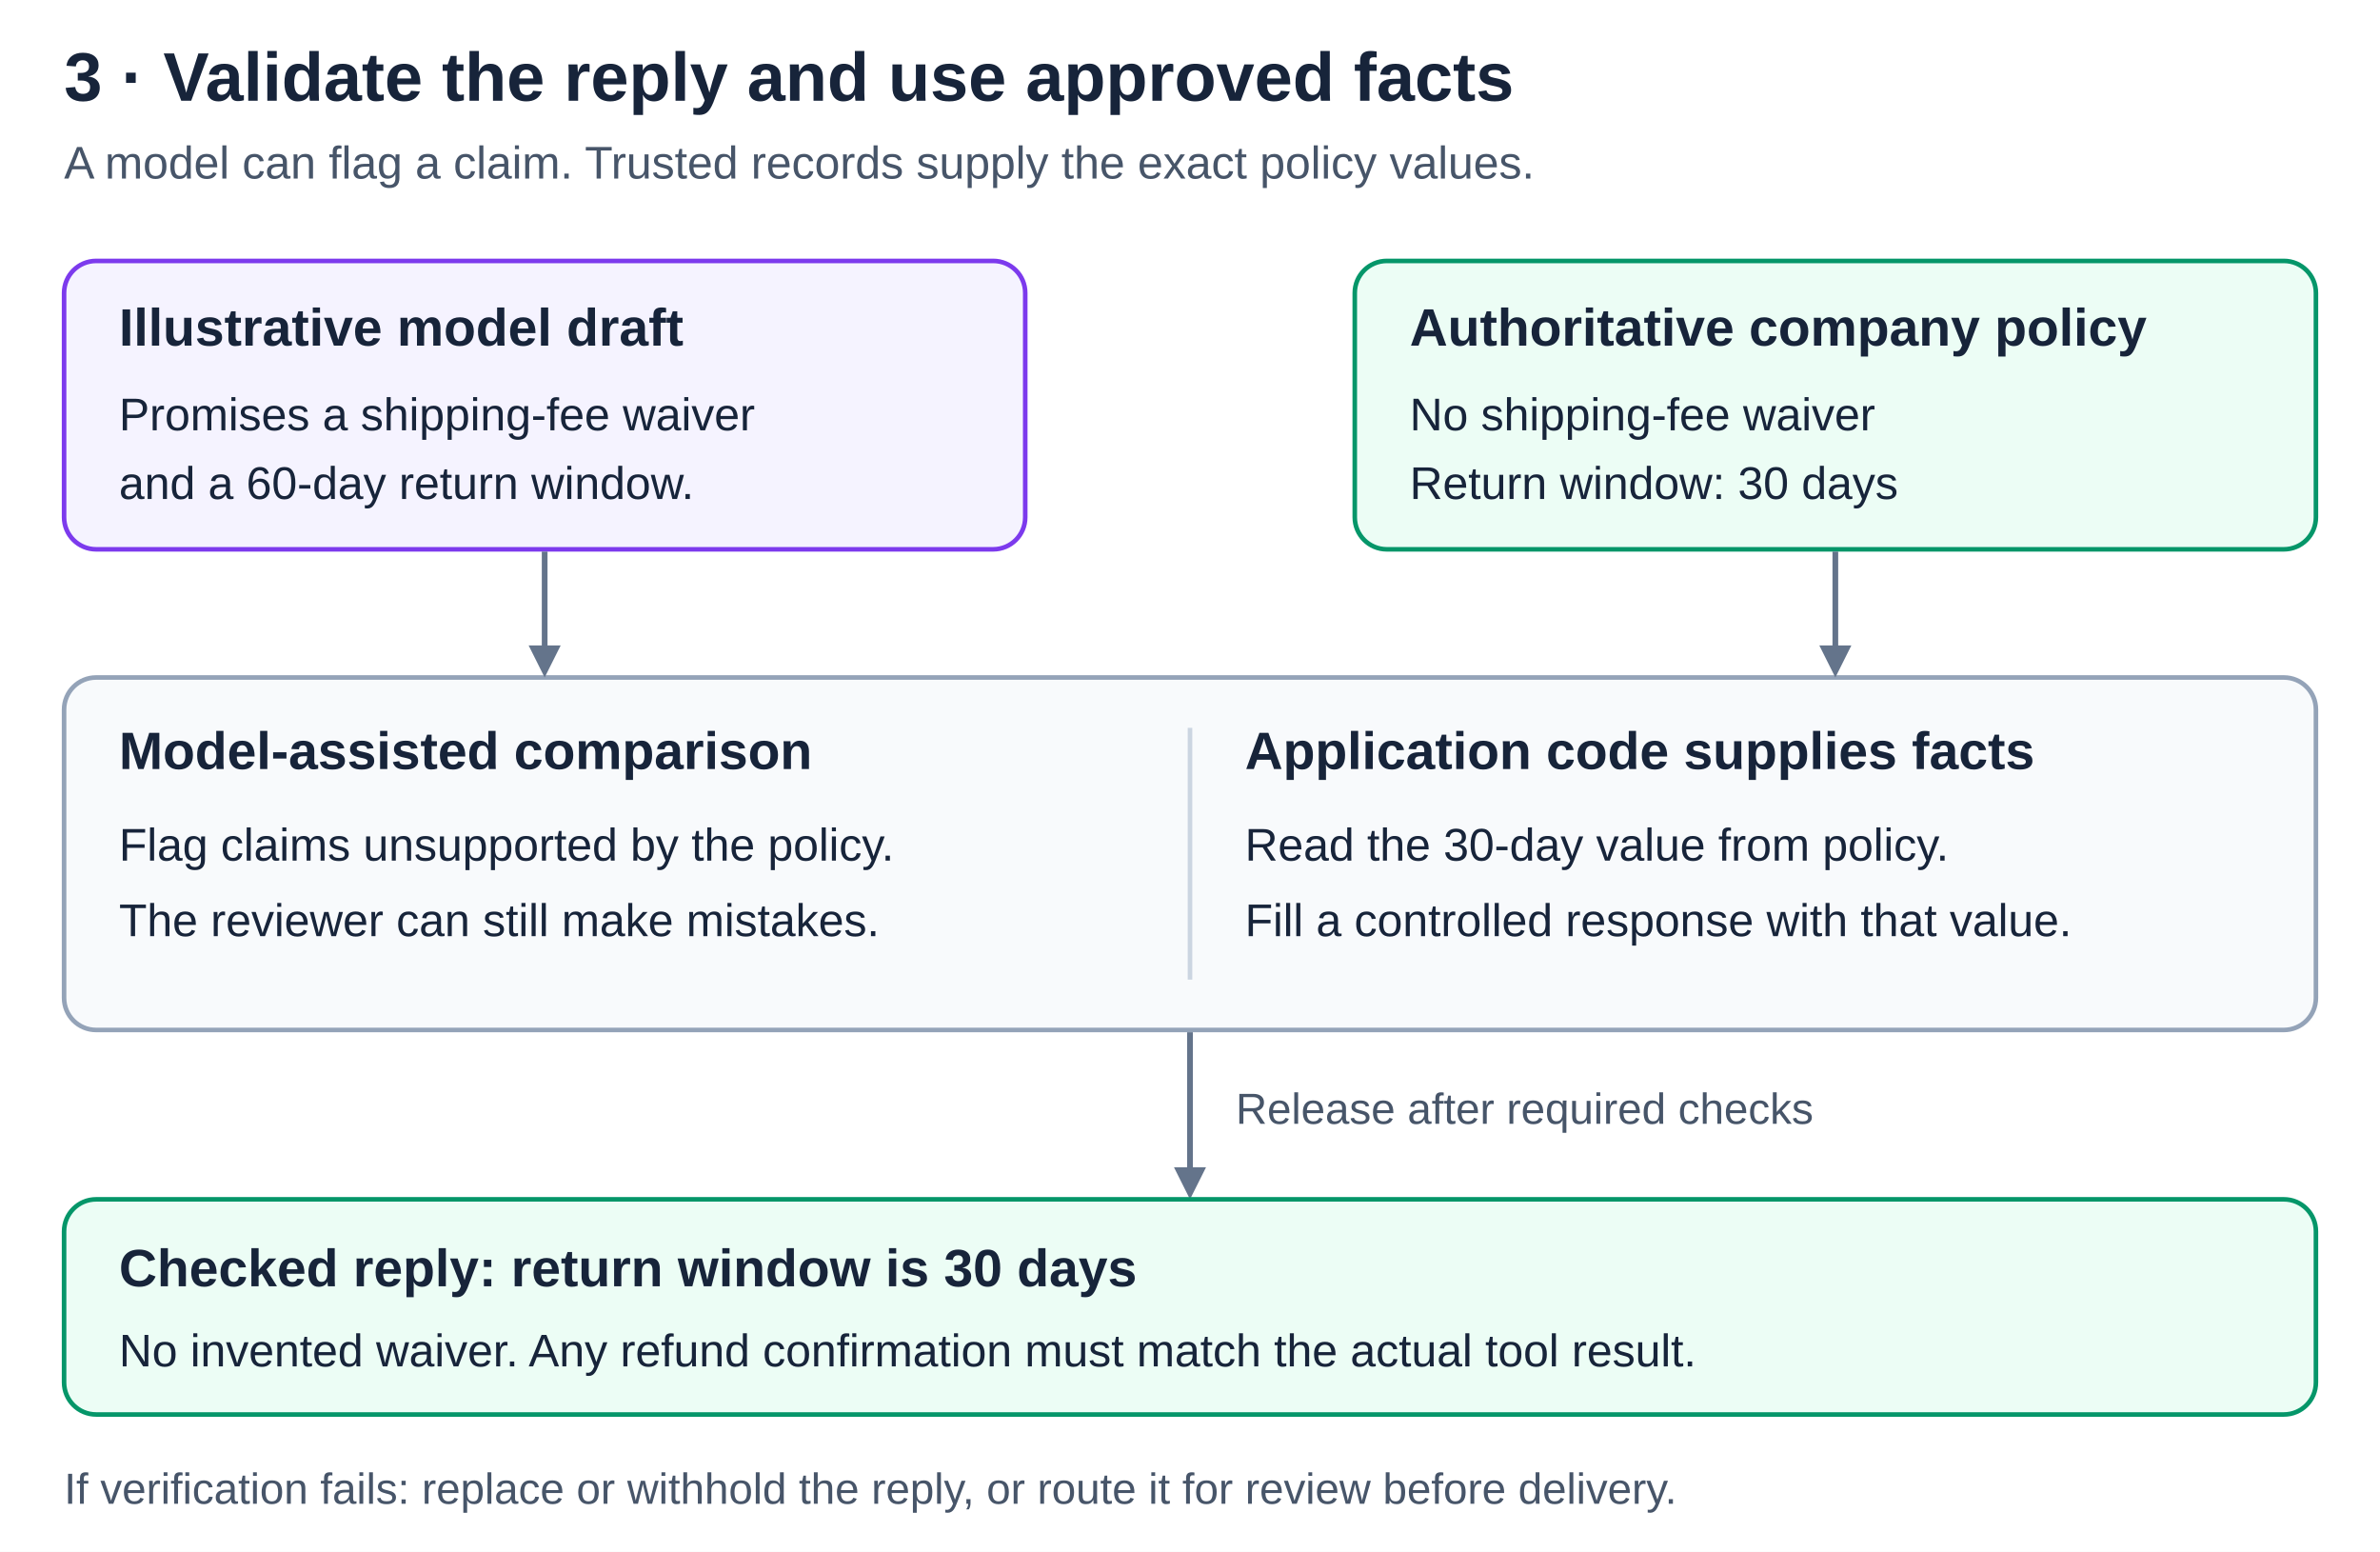
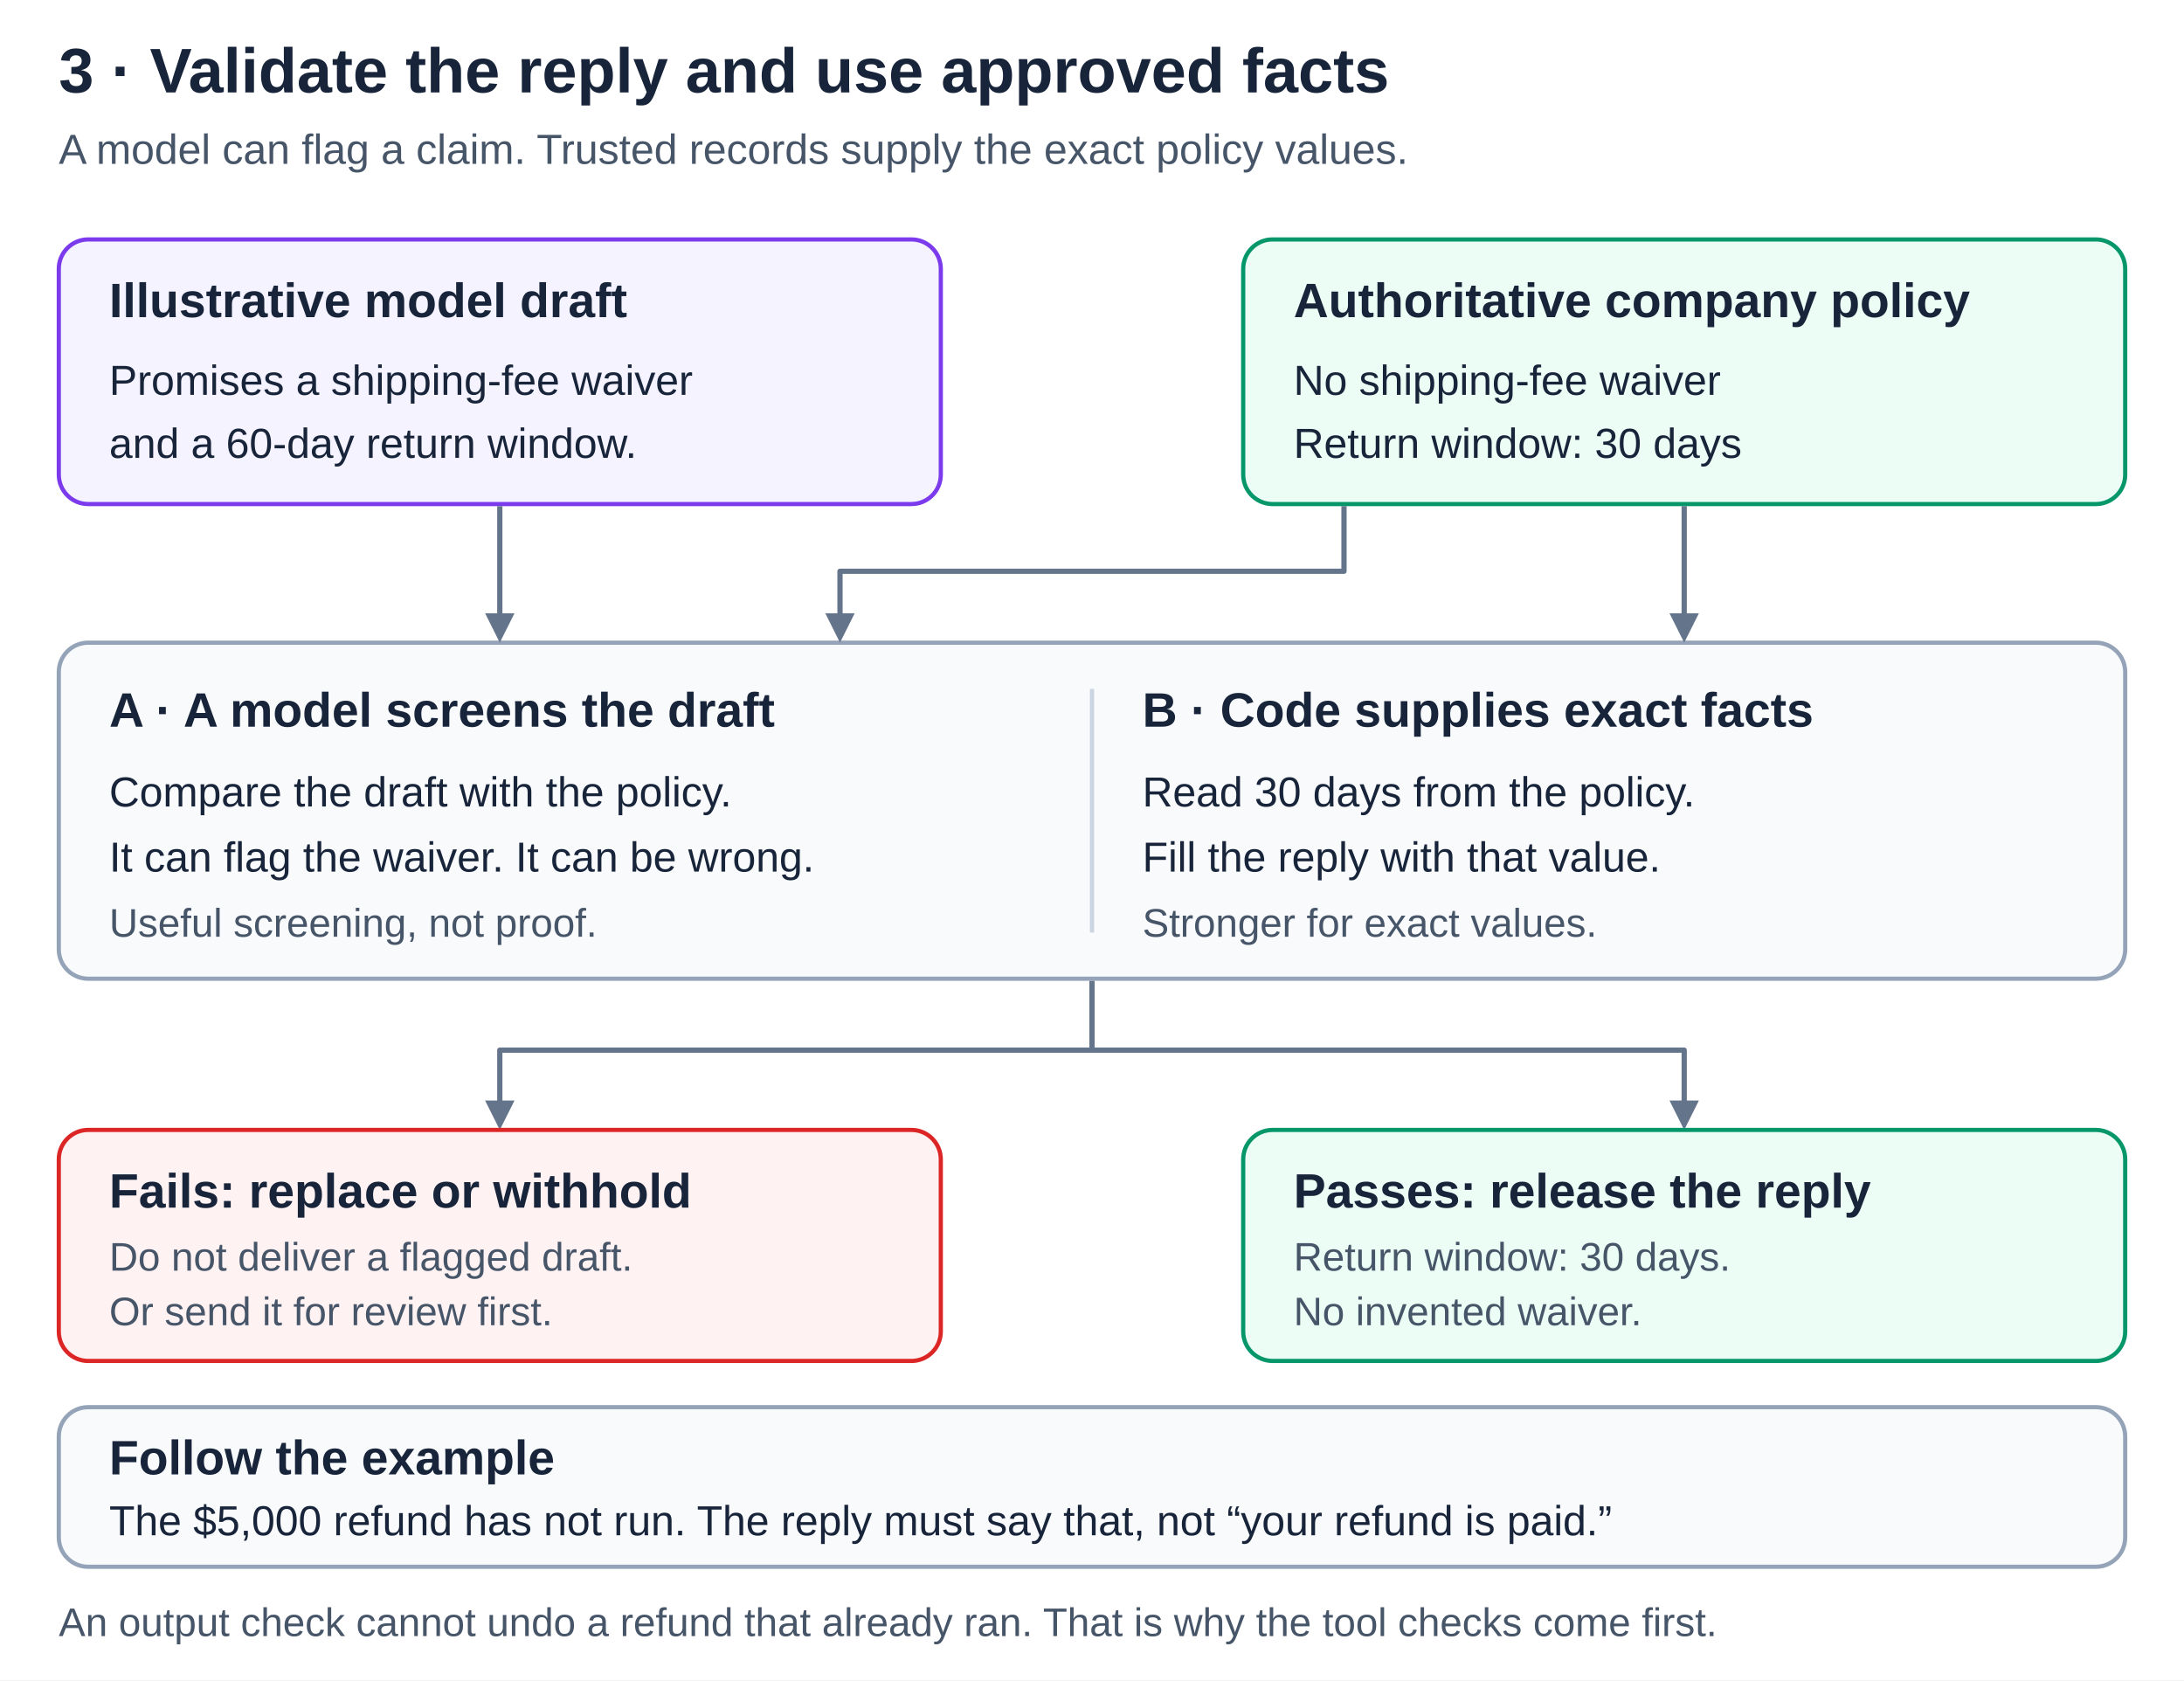
- <svg xmlns="http://www.w3.org/2000/svg" width="1040" height="678" viewBox="0 0 1040 678" role="img" aria-labelledby="title desc">
+ <svg xmlns="http://www.w3.org/2000/svg" width="1040" height="800" viewBox="0 0 1040 800" role="img" aria-labelledby="title desc">
  <defs>
    <style>
      text { font-family: Arial, Helvetica, sans-serif; fill: #17243a; }
      .title { font-size: 30px; font-weight: 700; }
      .subtitle { font-size: 20px; fill: #475569; }
      .label { font-size: 23px; font-weight: 700; }
      .copy { font-size: 20px; }
      .small { font-size: 19px; fill: #475569; }
      .connector { fill: none; stroke: #64748b; stroke-width: 2.5; stroke-linejoin: round; }
      .head { fill: #64748b; }
    </style>
  </defs>
-   <rect width="1040" height="678" fill="#ffffff" />
+   <rect width="1040" height="800" fill="#ffffff" />
  <text class="title" x="28" y="44">3 · Validate the reply and use approved facts</text>
  <text class="subtitle" x="28" y="78">A model can flag a claim. Trusted records supply the exact policy values.</text>
  <g id="unreleased-draft">
    <rect x="28" y="114" width="420" height="126" rx="14" fill="#f5f3ff" stroke="#7c3aed" stroke-width="2" />
    <text class="label" x="52" y="151">Illustrative model draft</text>
    <text class="copy" x="52" y="188">Promises a shipping-fee waiver</text>
    <text class="copy" x="52" y="218">and a 60-day return window.</text>
  </g>
  <g id="authoritative-policy">
    <rect x="592" y="114" width="420" height="126" rx="14" fill="#ecfdf5" stroke="#059669" stroke-width="2" />
    <text class="label" x="616" y="151">Authoritative company policy</text>
    <text class="copy" x="616" y="188">No shipping-fee waiver</text>
    <text class="copy" x="616" y="218">Return window: 30 days</text>
  </g>
  <g id="output-checkpoint">
-     <rect x="28" y="296" width="984" height="154" rx="14" fill="#f8fafc" stroke="#94a3b8" stroke-width="2" />
-     <line x1="520" y1="318" x2="520" y2="428" stroke="#cbd5e1" stroke-width="2" />
-     <text class="label" x="52" y="336">Model-assisted comparison</text>
-     <text class="copy" x="52" y="376">Flag claims unsupported by the policy.</text>
-     <text class="copy" x="52" y="409">The reviewer can still make mistakes.</text>
-     <text class="label" x="544" y="336">Application code supplies facts</text>
-     <text class="copy" x="544" y="376">Read the 30-day value from policy.</text>
-     <text class="copy" x="544" y="409">Fill a controlled response with that value.</text>
+     <rect x="28" y="306" width="984" height="160" rx="14" fill="#f8fafc" stroke="#94a3b8" stroke-width="2" />
+     <line x1="520" y1="328" x2="520" y2="444" stroke="#cbd5e1" stroke-width="2" />
+     <text class="label" x="52" y="346">A · A model screens the draft</text>
+     <text class="copy" x="52" y="384">Compare the draft with the policy.</text>
+     <text class="copy" x="52" y="415">It can flag the waiver. It can be wrong.</text>
+     <text class="small" x="52" y="446">Useful screening, not proof.</text>
+     <text class="label" x="544" y="346">B · Code supplies exact facts</text>
+     <text class="copy" x="544" y="384">Read 30 days from the policy.</text>
+     <text class="copy" x="544" y="415">Fill the reply with that value.</text>
+     <text class="small" x="544" y="446">Stronger for exact values.</text>
  </g>
-   <path class="connector" d="M238 241 V283" />
-   <polygon class="head" points="238,296 231,282 245,282" />
-   <path class="connector" d="M802 241 V283" />
-   <polygon class="head" points="802,296 795,282 809,282" />
-   <path class="connector" d="M520 451 V511" />
-   <polygon class="head" points="520,524 513,510 527,510" />
-   <text class="small" x="540" y="491">Release after required checks</text>
+   <path class="connector" d="M238 241 V293" />
+   <polygon class="head" points="238,306 231,292 245,292" />
+   <path class="connector" d="M802 241 V293" />
+   <polygon class="head" points="802,306 795,292 809,292" />
+   <path id="policy-to-screening-connector" class="connector" d="M640 241 V272 H400 V293" />
+   <polygon class="head" points="400,306 393,292 407,292" />
+   <path class="connector" d="M520 467 V500 H238 V525" />
+   <polygon class="head" points="238,538 231,524 245,524" />
+   <path class="connector" d="M520 500 H802 V525" />
+   <polygon class="head" points="802,538 795,524 809,524" />
+   <g id="failed-output">
+     <rect x="28" y="538" width="420" height="110" rx="14" fill="#fef2f2" stroke="#dc2626" stroke-width="2" />
+     <text class="label" x="52" y="575">Fails: replace or withhold</text>
+     <text class="small" x="52" y="605">Do not deliver a flagged draft.</text>
+     <text class="small" x="52" y="631">Or send it for review first.</text>
+   </g>
  <g id="checked-customer-reply">
-     <rect x="28" y="524" width="984" height="94" rx="14" fill="#ecfdf5" stroke="#059669" stroke-width="2" />
-     <text class="label" x="52" y="562">Checked reply: return window is 30 days</text>
-     <text class="copy" x="52" y="597">No invented waiver. Any refund confirmation must match the actual tool result.</text>
+     <rect x="592" y="538" width="420" height="110" rx="14" fill="#ecfdf5" stroke="#059669" stroke-width="2" />
+     <text class="label" x="616" y="575">Passes: release the reply</text>
+     <text class="small" x="616" y="605">Return window: 30 days.</text>
+     <text class="small" x="616" y="631">No invented waiver.</text>
  </g>
-   <text class="small" x="28" y="657">If verification fails: replace or withhold the reply, or route it for review before delivery.</text>
+   <g id="follow-the-example">
+     <rect x="28" y="670" width="984" height="76" rx="14" fill="#f8fafc" stroke="#94a3b8" stroke-width="2" />
+     <text class="label" x="52" y="702">Follow the example</text>
+     <text class="copy" x="52" y="731">The $5,000 refund has not run. The reply must say that, not “your refund is paid.”</text>
+   </g>
+   <text class="small" x="28" y="779">An output check cannot undo a refund that already ran. That is why the tool checks come first.</text>
</svg>
